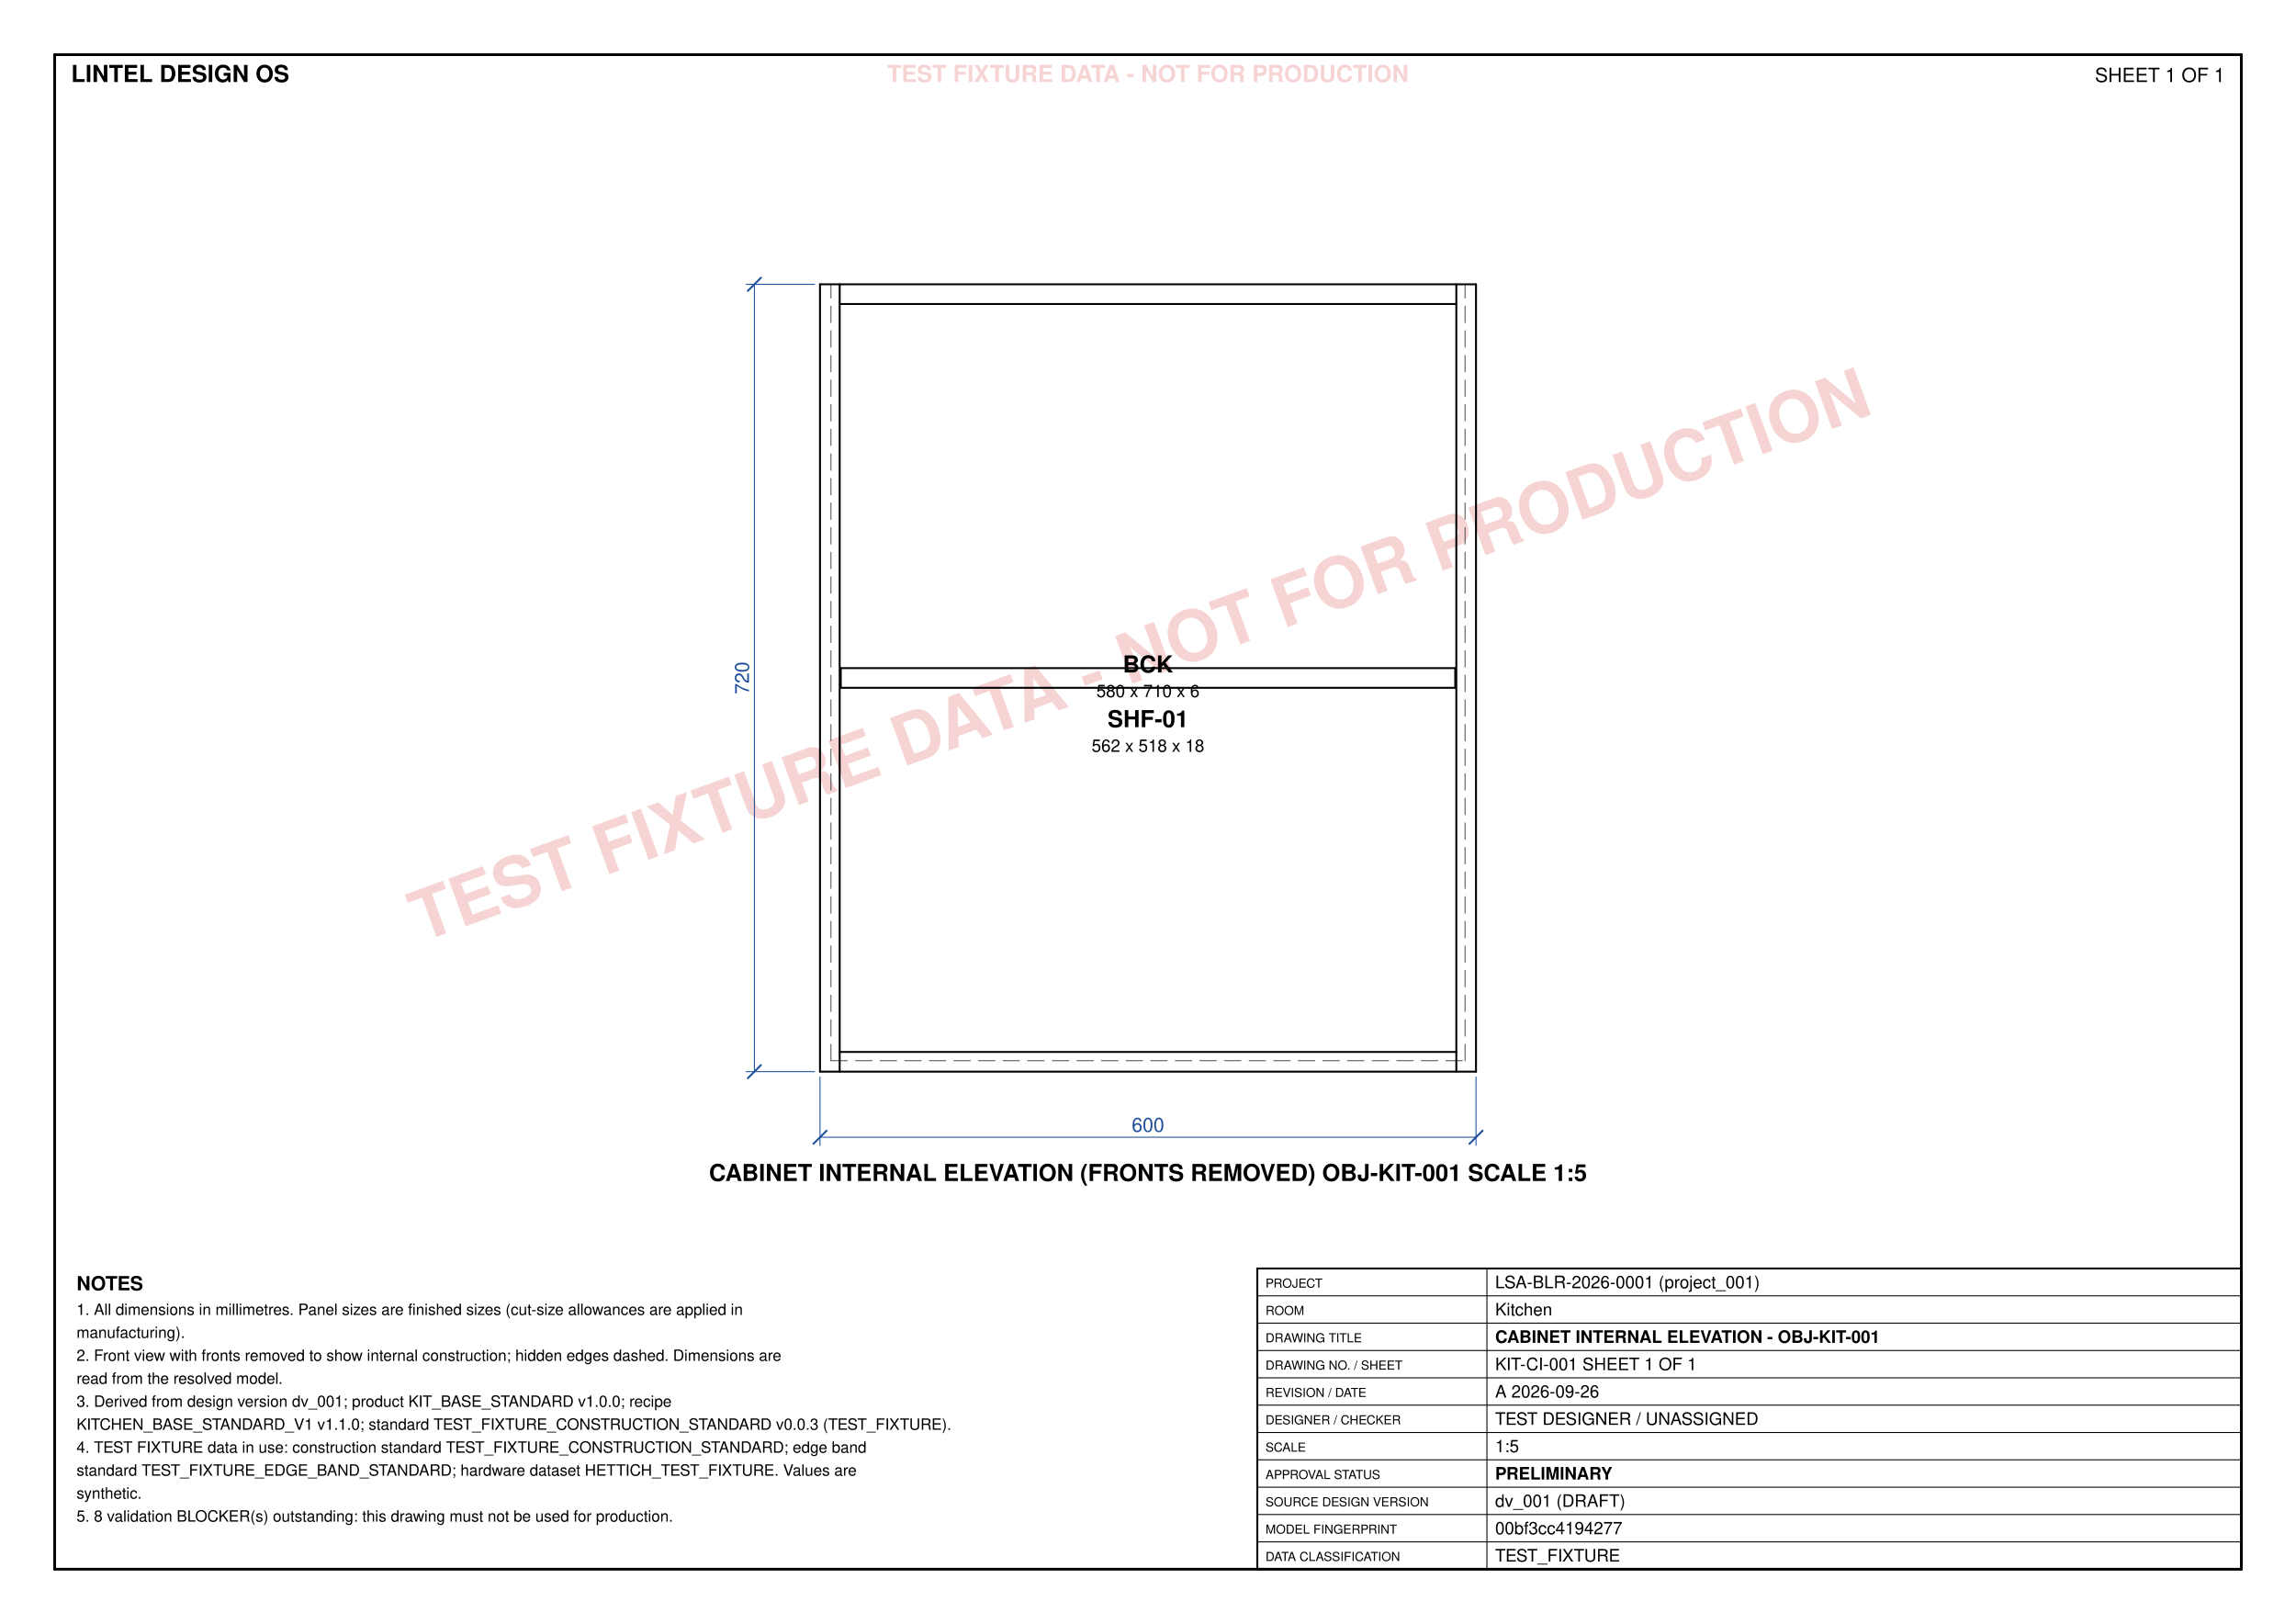
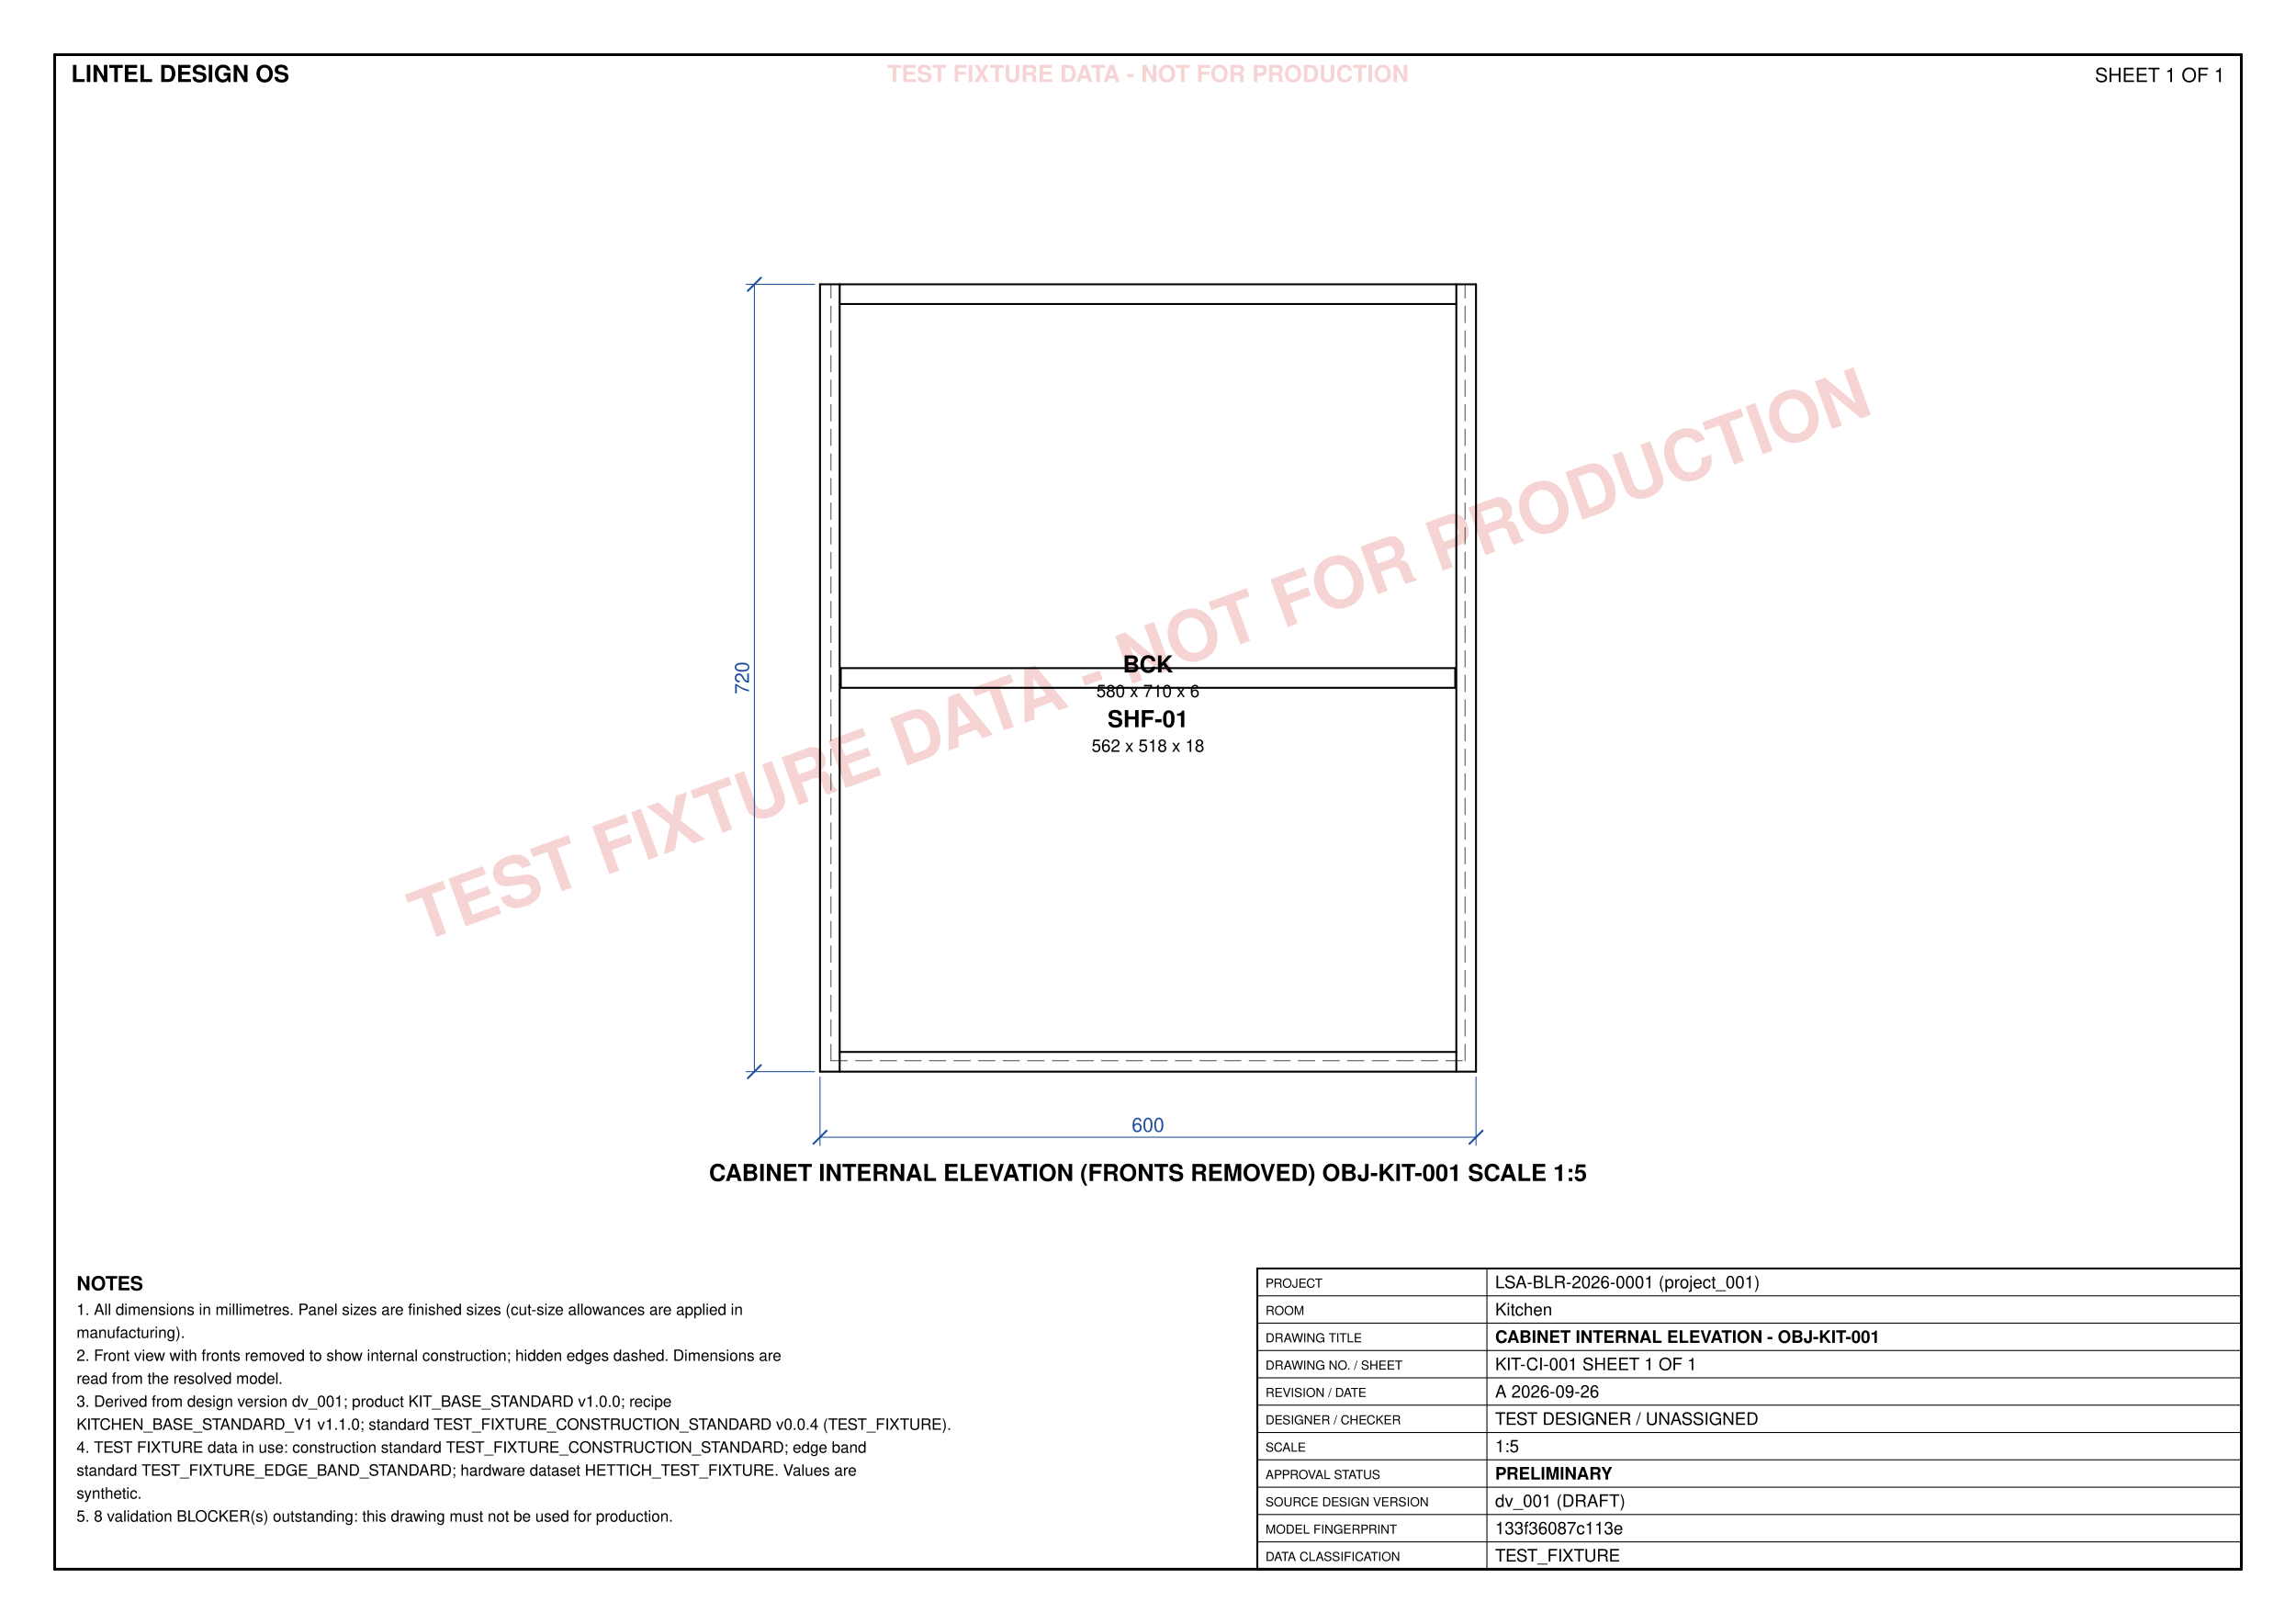
- <svg xmlns="http://www.w3.org/2000/svg" width="420mm" height="297mm" viewBox="0 0 420 297" data-drawing-id="DRW:dv_001:obj_001:CABINET_INTERNAL_ELEVATION:KIT-CI-001:RA" data-drawing-type="CABINET_INTERNAL_ELEVATION" data-status="PRELIMINARY" data-design-version="dv_001" data-model-fingerprint="00bf3cc4194277" data-classification="TEST_FIXTURE" data-content-hash="16fa498483ea4b" data-sheet="1/1">
+ <svg xmlns="http://www.w3.org/2000/svg" width="420mm" height="297mm" viewBox="0 0 420 297" data-drawing-id="DRW:dv_001:obj_001:CABINET_INTERNAL_ELEVATION:KIT-CI-001:RA" data-drawing-type="CABINET_INTERNAL_ELEVATION" data-status="PRELIMINARY" data-design-version="dv_001" data-model-fingerprint="133f36087c113e" data-classification="TEST_FIXTURE" data-content-hash="05496db23bc47d" data-sheet="1/1">
  <rect x="0" y="0" width="420" height="297" fill="#ffffff" />
  <g id="WATERMARK" fill="#d9534f" stroke="#d9534f" opacity="0.25" font-family="Helvetica, Arial, sans-serif" stroke-linecap="round">
    <text stroke="none" x="210" y="124" font-size="12.714" text-anchor="middle" font-weight="bold" transform="rotate(-20 210 124)">TEST FIXTURE DATA - NOT FOR PRODUCTION</text>
    <text stroke="none" x="210" y="15" font-size="4.286" text-anchor="middle" font-weight="bold">TEST FIXTURE DATA - NOT FOR PRODUCTION</text>
  </g>
  <g id="BORDER" fill="#000000" stroke="#000000" font-family="Helvetica, Arial, sans-serif" stroke-linecap="round">
    <line fill="none" x1="10" y1="10" x2="410" y2="10" stroke-width="0.5" />
    <line fill="none" x1="410" y1="10" x2="410" y2="287" stroke-width="0.5" />
    <line fill="none" x1="410" y1="287" x2="10" y2="287" stroke-width="0.5" />
    <line fill="none" x1="10" y1="287" x2="10" y2="10" stroke-width="0.5" />
    <text stroke="none" x="13" y="15" font-size="4.286" text-anchor="start" font-weight="bold">LINTEL DESIGN OS</text>
    <text stroke="none" x="407" y="15" font-size="3.571" text-anchor="end">SHEET 1 OF 1</text>
  </g>
  <g id="HIDDEN" fill="#555555" stroke="#555555" font-family="Helvetica, Arial, sans-serif" stroke-linecap="round">
    <line fill="none" x1="152" y1="194" x2="268" y2="194" stroke-width="0.18" stroke-dasharray="3 1.5" />
    <line fill="none" x1="152" y1="194" x2="152" y2="52" stroke-width="0.18" stroke-dasharray="3 1.5" />
    <line fill="none" x1="268" y1="194" x2="268" y2="52" stroke-width="0.18" stroke-dasharray="3 1.5" />
  </g>
  <g id="VISIBLE" fill="#000000" stroke="#000000" font-family="Helvetica, Arial, sans-serif" stroke-linecap="round">
    <line fill="none" x1="150" y1="196" x2="270" y2="196" stroke-width="0.35" />
    <line fill="none" x1="153.6" y1="192.4" x2="266.4" y2="192.4" stroke-width="0.35" />
    <line fill="none" x1="153.8" y1="125.8" x2="266.2" y2="125.8" stroke-width="0.35" />
    <line fill="none" x1="153.8" y1="122.2" x2="266.2" y2="122.2" stroke-width="0.35" />
    <line fill="none" x1="153.6" y1="55.6" x2="266.4" y2="55.6" stroke-width="0.35" />
    <line fill="none" x1="150" y1="52" x2="270" y2="52" stroke-width="0.35" />
    <line fill="none" x1="150" y1="196" x2="150" y2="52" stroke-width="0.35" />
    <line fill="none" x1="153.6" y1="196" x2="153.6" y2="52" stroke-width="0.35" />
    <line fill="none" x1="153.8" y1="125.8" x2="153.8" y2="122.2" stroke-width="0.35" />
    <line fill="none" x1="266.2" y1="125.8" x2="266.2" y2="122.2" stroke-width="0.35" />
    <line fill="none" x1="266.4" y1="196" x2="266.4" y2="52" stroke-width="0.35" />
    <line fill="none" x1="270" y1="196" x2="270" y2="52" stroke-width="0.35" />
  </g>
  <g id="DIMENSION" fill="#1f4e9c" stroke="#1f4e9c" font-family="Helvetica, Arial, sans-serif" stroke-linecap="round">
    <line fill="none" x1="150" y1="197" x2="150" y2="209.5" stroke-width="0.18" />
    <line fill="none" x1="148.8" y1="209.2" x2="151.2" y2="206.8" stroke-width="0.35" />
    <line fill="none" x1="270" y1="197" x2="270" y2="209.5" stroke-width="0.18" />
    <line fill="none" x1="268.8" y1="209.2" x2="271.2" y2="206.8" stroke-width="0.35" />
    <line fill="none" x1="150" y1="208" x2="270" y2="208" stroke-width="0.18" />
    <text stroke="none" x="210" y="207" font-size="3.571" text-anchor="middle">600</text>
    <line fill="none" x1="149" y1="196" x2="136.5" y2="196" stroke-width="0.18" />
    <line fill="none" x1="136.8" y1="197.2" x2="139.2" y2="194.8" stroke-width="0.35" />
    <line fill="none" x1="149" y1="52" x2="136.5" y2="52" stroke-width="0.18" />
    <line fill="none" x1="136.8" y1="53.2" x2="139.2" y2="50.8" stroke-width="0.35" />
    <line fill="none" x1="138" y1="196" x2="138" y2="52" stroke-width="0.18" />
    <text stroke="none" x="137" y="124" font-size="3.571" text-anchor="middle" transform="rotate(-90 137 124)">720</text>
  </g>
  <g id="ANNOTATION" fill="#000000" stroke="#000000" font-family="Helvetica, Arial, sans-serif" stroke-linecap="round">
    <text stroke="none" x="210" y="123" font-size="4.286" text-anchor="middle" font-weight="bold">BCK</text>
    <text stroke="none" x="210" y="127.5" font-size="3.143" text-anchor="middle">580 x 710 x 6</text>
    <text stroke="none" x="210" y="133" font-size="4.286" text-anchor="middle" font-weight="bold">SHF-01</text>
    <text stroke="none" x="210" y="137.5" font-size="3.143" text-anchor="middle">562 x 518 x 18</text>
    <text stroke="none" x="210" y="216" font-size="4.286" text-anchor="middle" font-weight="bold">CABINET INTERNAL ELEVATION (FRONTS REMOVED)  OBJ-KIT-001  SCALE 1:5</text>
    <text stroke="none" x="14" y="236" font-size="3.571" text-anchor="start" font-weight="bold">NOTES</text>
    <text stroke="none" x="14" y="240.5" font-size="2.857" text-anchor="start">1. All dimensions in millimetres. Panel sizes are finished sizes (cut-size allowances are applied in</text>
    <text stroke="none" x="14" y="244.7" font-size="2.857" text-anchor="start">   manufacturing).</text>
    <text stroke="none" x="14" y="248.9" font-size="2.857" text-anchor="start">2. Front view with fronts removed to show internal construction; hidden edges dashed. Dimensions are</text>
    <text stroke="none" x="14" y="253.1" font-size="2.857" text-anchor="start">   read from the resolved model.</text>
    <text stroke="none" x="14" y="257.3" font-size="2.857" text-anchor="start">3. Derived from design version dv_001; product KIT_BASE_STANDARD v1.0.0; recipe</text>
-     <text stroke="none" x="14" y="261.5" font-size="2.857" text-anchor="start">   KITCHEN_BASE_STANDARD_V1 v1.1.0; standard TEST_FIXTURE_CONSTRUCTION_STANDARD v0.0.3 (TEST_FIXTURE).</text>
+     <text stroke="none" x="14" y="261.5" font-size="2.857" text-anchor="start">   KITCHEN_BASE_STANDARD_V1 v1.1.0; standard TEST_FIXTURE_CONSTRUCTION_STANDARD v0.0.4 (TEST_FIXTURE).</text>
    <text stroke="none" x="14" y="265.7" font-size="2.857" text-anchor="start">4. TEST FIXTURE data in use: construction standard TEST_FIXTURE_CONSTRUCTION_STANDARD; edge band</text>
    <text stroke="none" x="14" y="269.9" font-size="2.857" text-anchor="start">   standard TEST_FIXTURE_EDGE_BAND_STANDARD; hardware dataset HETTICH_TEST_FIXTURE. Values are</text>
    <text stroke="none" x="14" y="274.1" font-size="2.857" text-anchor="start">   synthetic.</text>
    <text stroke="none" x="14" y="278.3" font-size="2.857" text-anchor="start">5. 8 validation BLOCKER(s) outstanding: this drawing must not be used for production.</text>
  </g>
  <g id="TITLE_BLOCK" fill="#000000" stroke="#000000" font-family="Helvetica, Arial, sans-serif" stroke-linecap="round">
    <line fill="none" x1="230" y1="232" x2="410" y2="232" stroke-width="0.35" />
    <line fill="none" x1="410" y1="232" x2="410" y2="287" stroke-width="0.35" />
    <line fill="none" x1="410" y1="287" x2="230" y2="287" stroke-width="0.35" />
    <line fill="none" x1="230" y1="287" x2="230" y2="232" stroke-width="0.35" />
    <line fill="none" x1="272" y1="232" x2="272" y2="287" stroke-width="0.18" />
    <text stroke="none" x="231.5" y="235.5" font-size="2.286" text-anchor="start">PROJECT</text>
    <text stroke="none" x="273.5" y="235.6" font-size="3.143" text-anchor="start">LSA-BLR-2026-0001 (project_001)</text>
    <line fill="none" x1="230" y1="237" x2="410" y2="237" stroke-width="0.18" />
    <text stroke="none" x="231.5" y="240.5" font-size="2.286" text-anchor="start">ROOM</text>
    <text stroke="none" x="273.5" y="240.6" font-size="3.143" text-anchor="start">Kitchen</text>
    <line fill="none" x1="230" y1="242" x2="410" y2="242" stroke-width="0.18" />
    <text stroke="none" x="231.5" y="245.5" font-size="2.286" text-anchor="start">DRAWING TITLE</text>
    <text stroke="none" x="273.5" y="245.6" font-size="3.143" text-anchor="start" font-weight="bold">CABINET INTERNAL ELEVATION - OBJ-KIT-001</text>
    <line fill="none" x1="230" y1="247" x2="410" y2="247" stroke-width="0.18" />
    <text stroke="none" x="231.5" y="250.5" font-size="2.286" text-anchor="start">DRAWING NO. / SHEET</text>
    <text stroke="none" x="273.5" y="250.6" font-size="3.143" text-anchor="start">KIT-CI-001   SHEET 1 OF 1</text>
    <line fill="none" x1="230" y1="252" x2="410" y2="252" stroke-width="0.18" />
    <text stroke="none" x="231.5" y="255.5" font-size="2.286" text-anchor="start">REVISION / DATE</text>
    <text stroke="none" x="273.5" y="255.6" font-size="3.143" text-anchor="start">A   2026-09-26</text>
    <line fill="none" x1="230" y1="257" x2="410" y2="257" stroke-width="0.18" />
    <text stroke="none" x="231.5" y="260.5" font-size="2.286" text-anchor="start">DESIGNER / CHECKER</text>
    <text stroke="none" x="273.5" y="260.6" font-size="3.143" text-anchor="start">TEST DESIGNER / UNASSIGNED</text>
    <line fill="none" x1="230" y1="262" x2="410" y2="262" stroke-width="0.18" />
    <text stroke="none" x="231.5" y="265.5" font-size="2.286" text-anchor="start">SCALE</text>
    <text stroke="none" x="273.5" y="265.6" font-size="3.143" text-anchor="start">1:5</text>
    <line fill="none" x1="230" y1="267" x2="410" y2="267" stroke-width="0.18" />
    <text stroke="none" x="231.5" y="270.5" font-size="2.286" text-anchor="start">APPROVAL STATUS</text>
    <text stroke="none" x="273.5" y="270.6" font-size="3.143" text-anchor="start" font-weight="bold">PRELIMINARY</text>
    <line fill="none" x1="230" y1="272" x2="410" y2="272" stroke-width="0.18" />
    <text stroke="none" x="231.5" y="275.5" font-size="2.286" text-anchor="start">SOURCE DESIGN VERSION</text>
    <text stroke="none" x="273.5" y="275.6" font-size="3.143" text-anchor="start">dv_001 (DRAFT)</text>
    <line fill="none" x1="230" y1="277" x2="410" y2="277" stroke-width="0.18" />
    <text stroke="none" x="231.5" y="280.5" font-size="2.286" text-anchor="start">MODEL FINGERPRINT</text>
-     <text stroke="none" x="273.5" y="280.6" font-size="3.143" text-anchor="start">00bf3cc4194277</text>
+     <text stroke="none" x="273.5" y="280.6" font-size="3.143" text-anchor="start">133f36087c113e</text>
    <line fill="none" x1="230" y1="282" x2="410" y2="282" stroke-width="0.18" />
    <text stroke="none" x="231.5" y="285.5" font-size="2.286" text-anchor="start">DATA CLASSIFICATION</text>
    <text stroke="none" x="273.5" y="285.6" font-size="3.143" text-anchor="start">TEST_FIXTURE</text>
  </g>
</svg>
